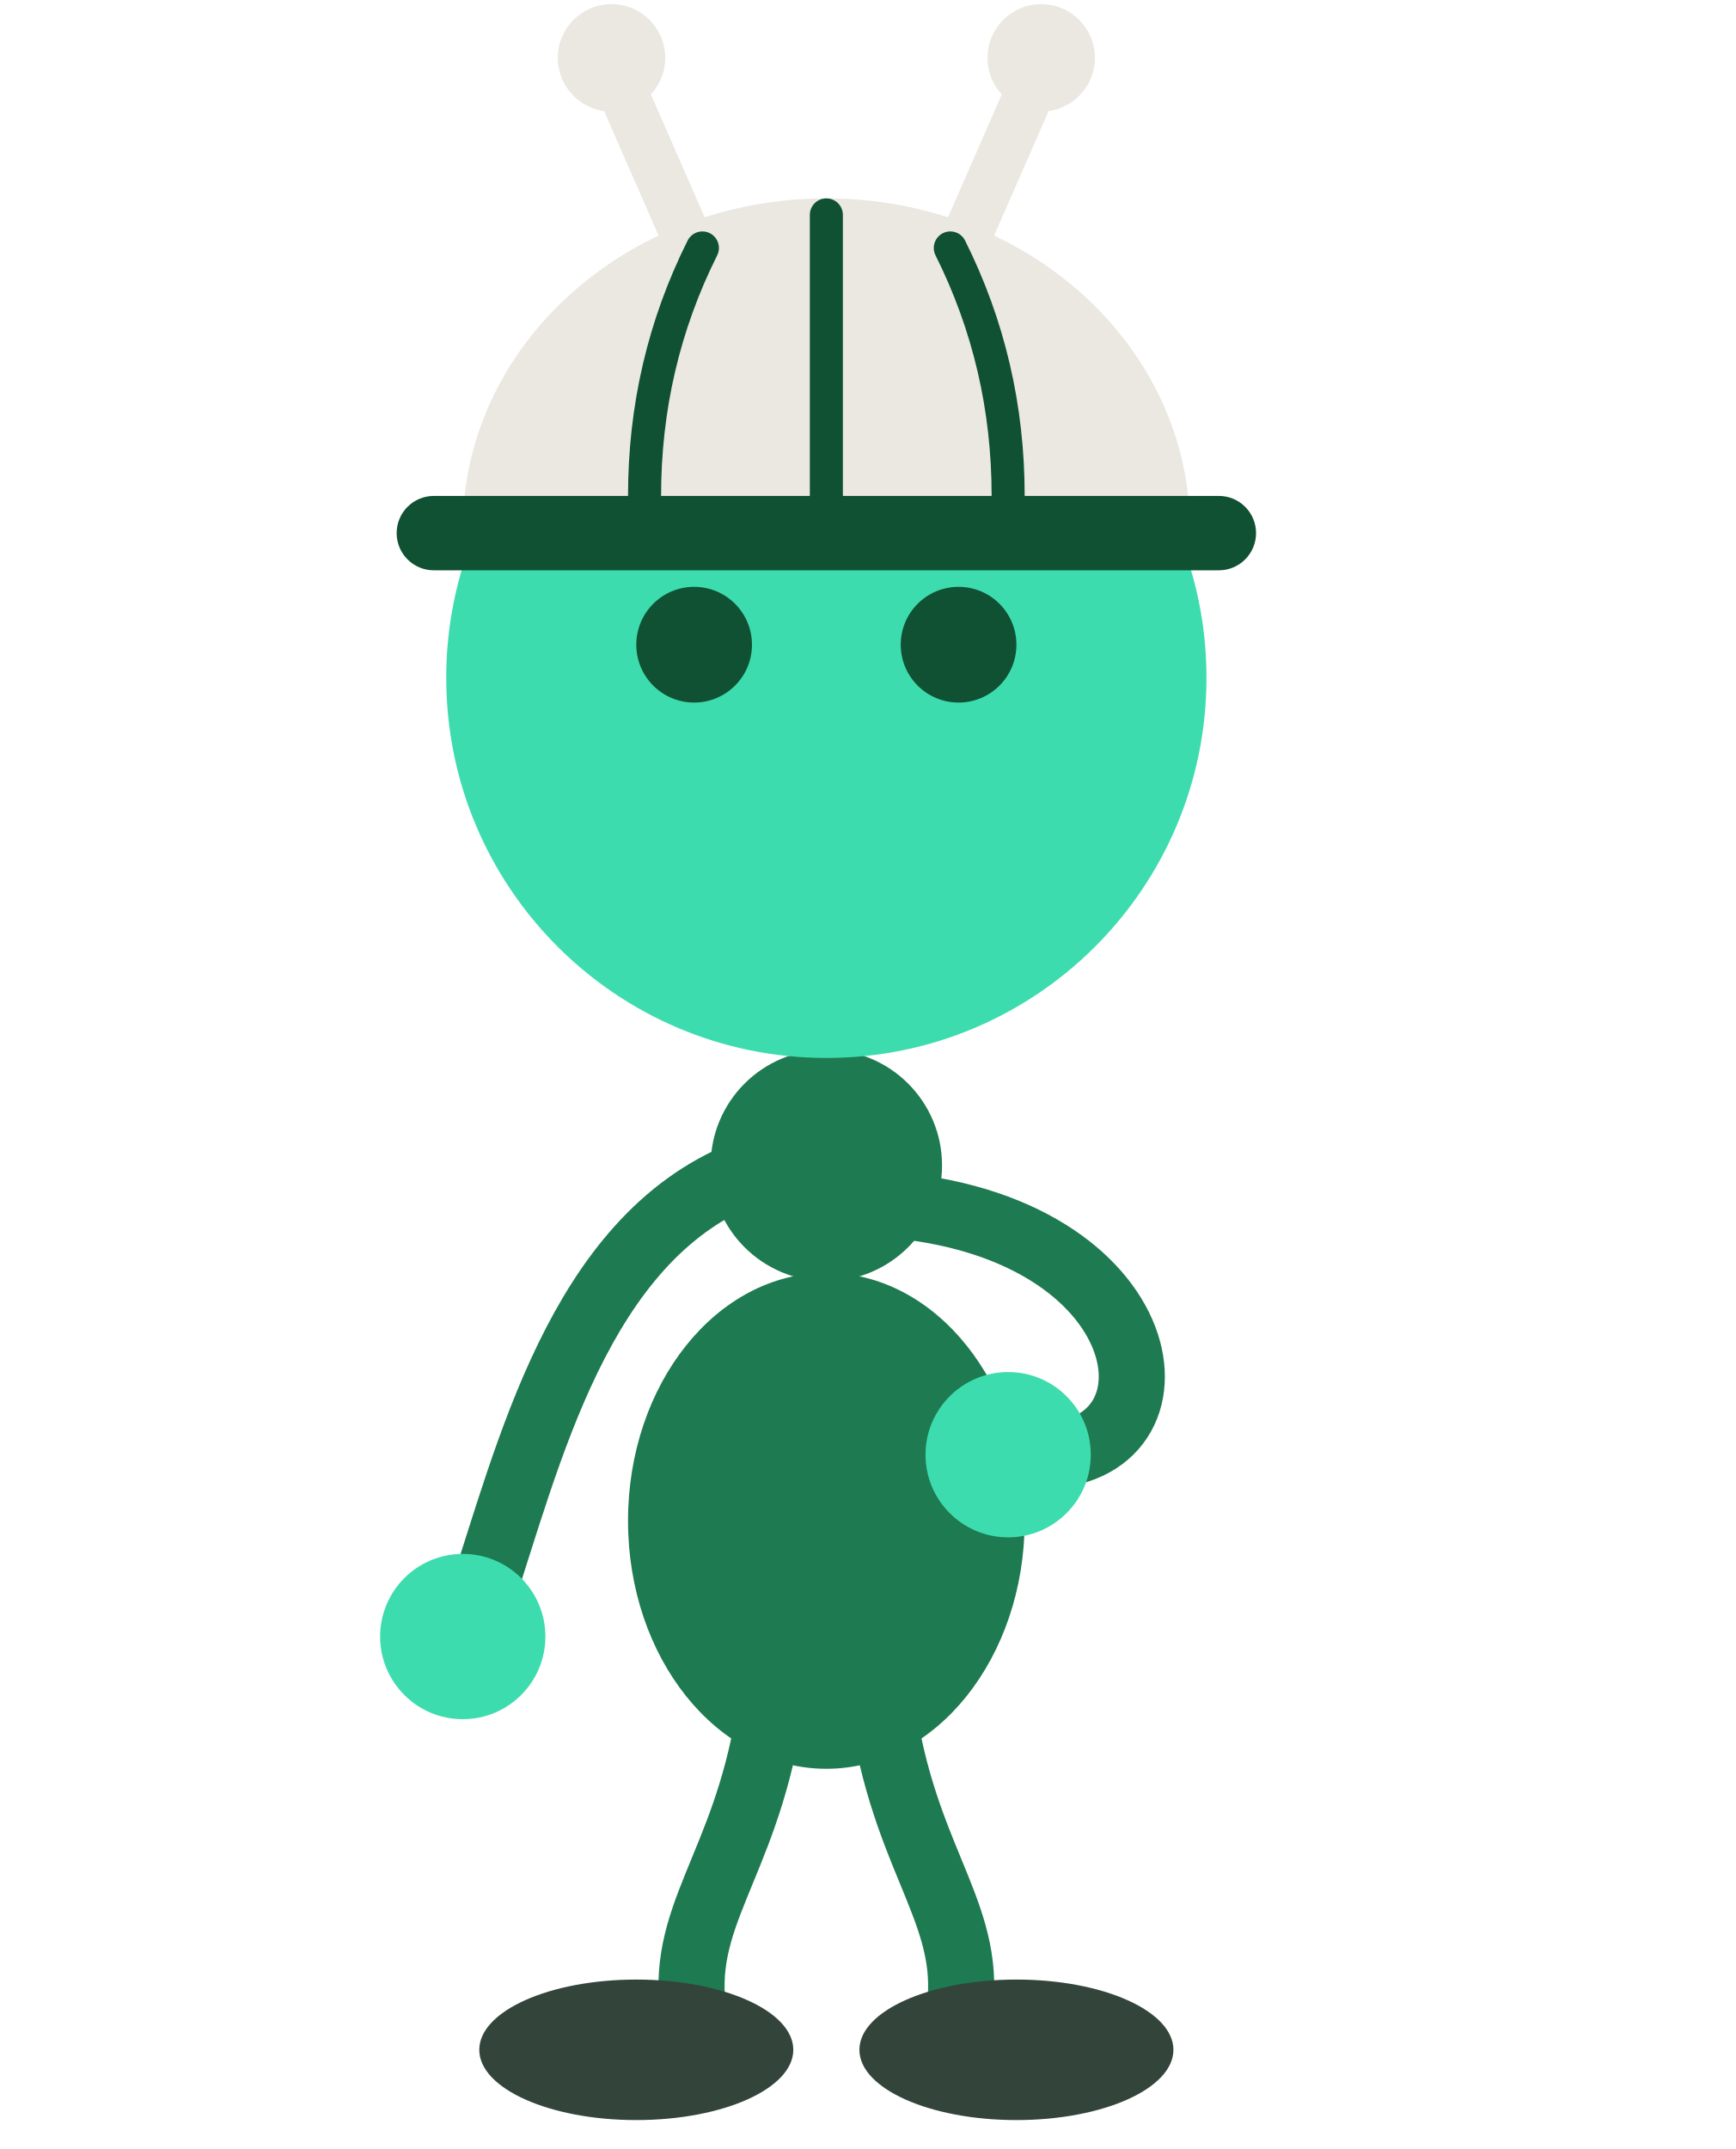
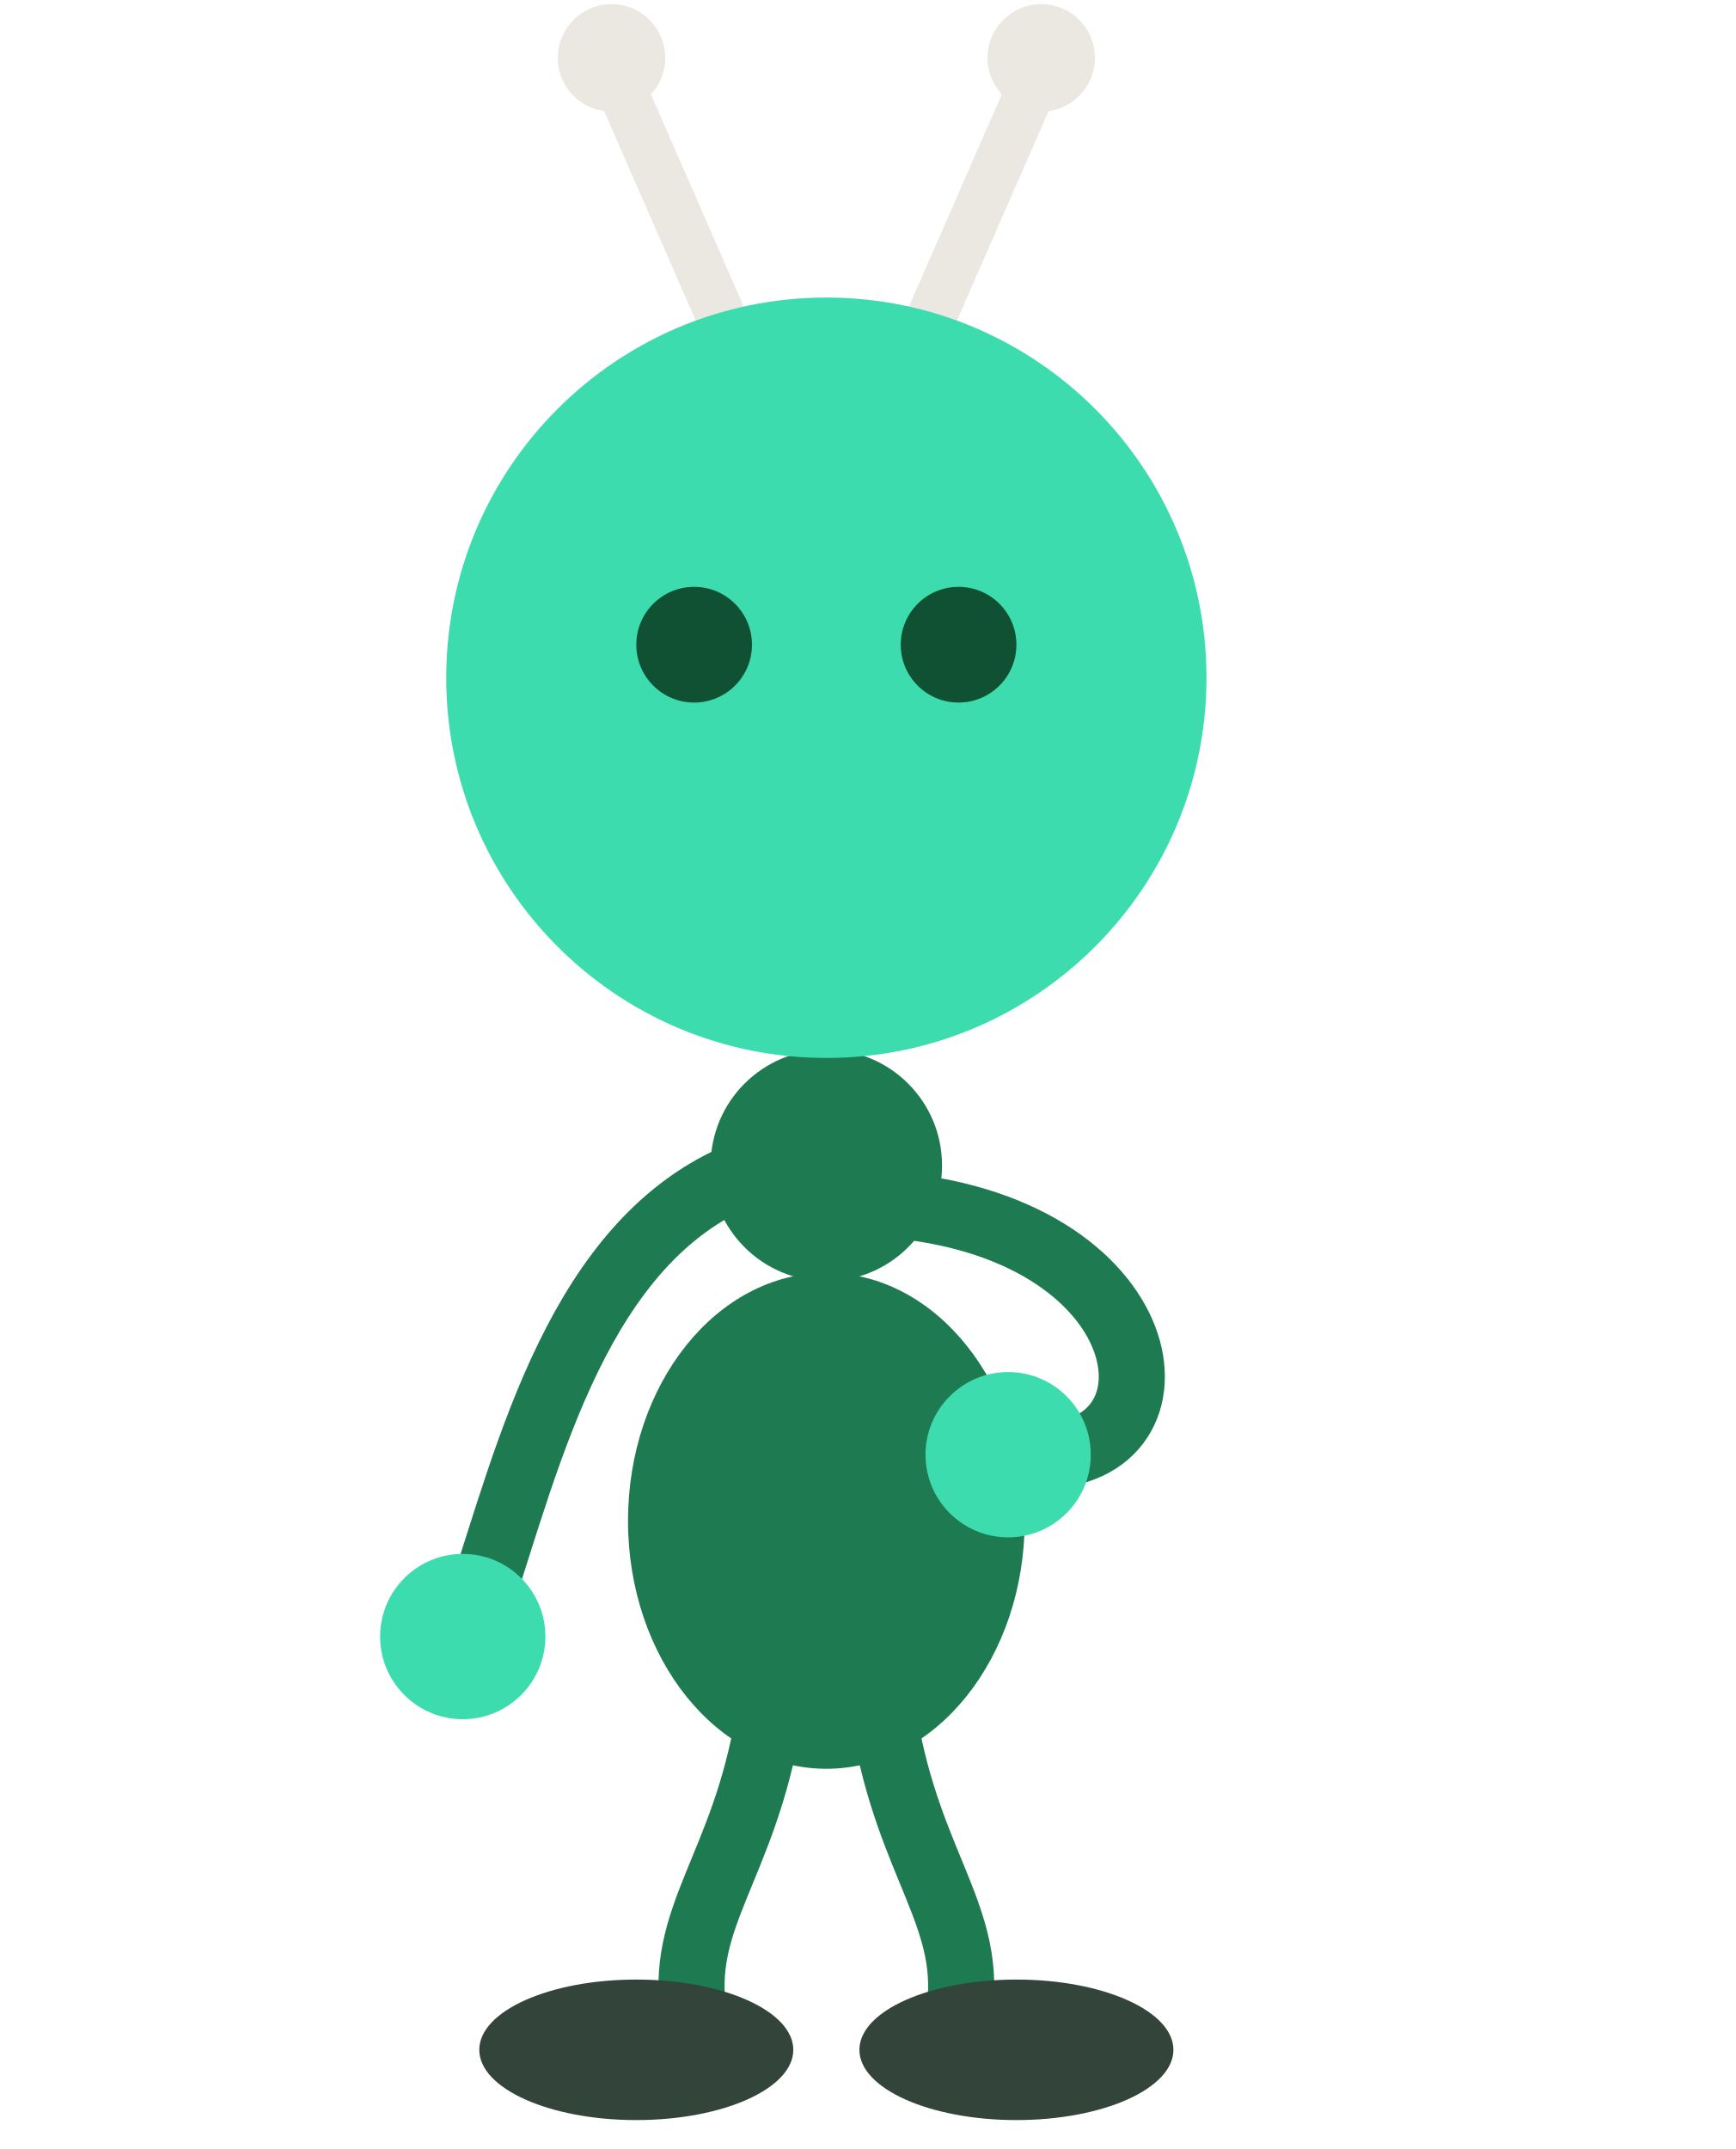
<svg xmlns="http://www.w3.org/2000/svg" viewBox="0 0 210 260" role="img" aria-label="autoants mascot">
  <style>
.legL,.legR,.upper,.head,.ants,.blink,.gaze,.armR,.phone,.spark,.speed{transform-box:view-box}
.upper{animation:bob 2s ease-in-out infinite}
.head{transform-origin:100px 128px;animation:tilt 4s ease-in-out infinite}
.ants{transform-origin:100px 40px;animation:sway 2s ease-in-out infinite;animation-delay:-.35s}
.blink{transform-origin:100px 78px;animation:blink 4s linear infinite}
@keyframes bob{0%,100%{transform:translateY(0)}50%{transform:translateY(3px)}}
@keyframes tilt{0%,100%{transform:rotate(-2deg)}50%{transform:rotate(2deg)}}
@keyframes sway{0%,100%{transform:rotate(-5deg)}50%{transform:rotate(5deg)}}
@keyframes blink{0%,64%,70%,100%{transform:scaleY(1)}67%{transform:scaleY(.1)}}
@media (prefers-reduced-motion:reduce){*{animation:none!important}}
</style>
  <g class="legL">
    <path d="M93 208C90 226 82 232 84 244" stroke="#1e7a50" stroke-width="8" stroke-linecap="round" stroke-linejoin="round" fill="none" />
    <ellipse cx="77" cy="248" rx="19" ry="8.5" fill="#33453b" />
  </g>
  <g class="legR">
    <path d="M107 208C110 226 118 232 116 244" stroke="#1e7a50" stroke-width="8" stroke-linecap="round" stroke-linejoin="round" fill="none" />
    <ellipse cx="123" cy="248" rx="19" ry="8.5" fill="#33453b" />
  </g>
  <g class="upper">
    <ellipse cx="100" cy="184" rx="24" ry="30" fill="#1e7a50" />
    <circle cx="100" cy="141" r="14" fill="#1e7a50" />
    <path d="M90 142C70 150 64 176 58 194" stroke="#1e7a50" stroke-width="8" stroke-linecap="round" stroke-linejoin="round" fill="none" />
    <circle cx="56" cy="198" r="10" fill="#3ddcae" />
    <path d="M110 146C142 150 144 178 124 176" stroke="#1e7a50" stroke-width="8" stroke-linecap="round" stroke-linejoin="round" fill="none" />
    <circle cx="122" cy="176" r="10" fill="#3ddcae" />
    <g class="head">
      <g class="ants">
        <path d="M88 40 74 8M112 40l14-32" stroke="#ebe8e2" stroke-width="6" stroke-linecap="round" />
        <circle cx="74" cy="7" r="6.5" fill="#ebe8e2" />
        <circle cx="126" cy="7" r="6.5" fill="#ebe8e2" />
      </g>
      <circle cx="100" cy="82" r="46" fill="#3ddcae" />
      <g class="gaze">
        <g class="blink">
          <circle cx="84" cy="78" r="7" fill="#0f5132" />
          <circle cx="116" cy="78" r="7" fill="#0f5132" />
        </g>
      </g>
-       <path d="M56 64a44 40 0 0 1 88 0z" fill="#ebe8e2" />
-       <g stroke="#0f5132" stroke-width="4" fill="none" stroke-linecap="round">
-         <path d="M100 26v34" />
-         <path d="M85 30q-7 14-7 30" />
-         <path d="M115 30q7 14 7 30" />
-       </g>
-       <rect x="48" y="60" width="104" height="9" rx="4.5" fill="#0f5132" />
    </g>
  </g>
</svg>
